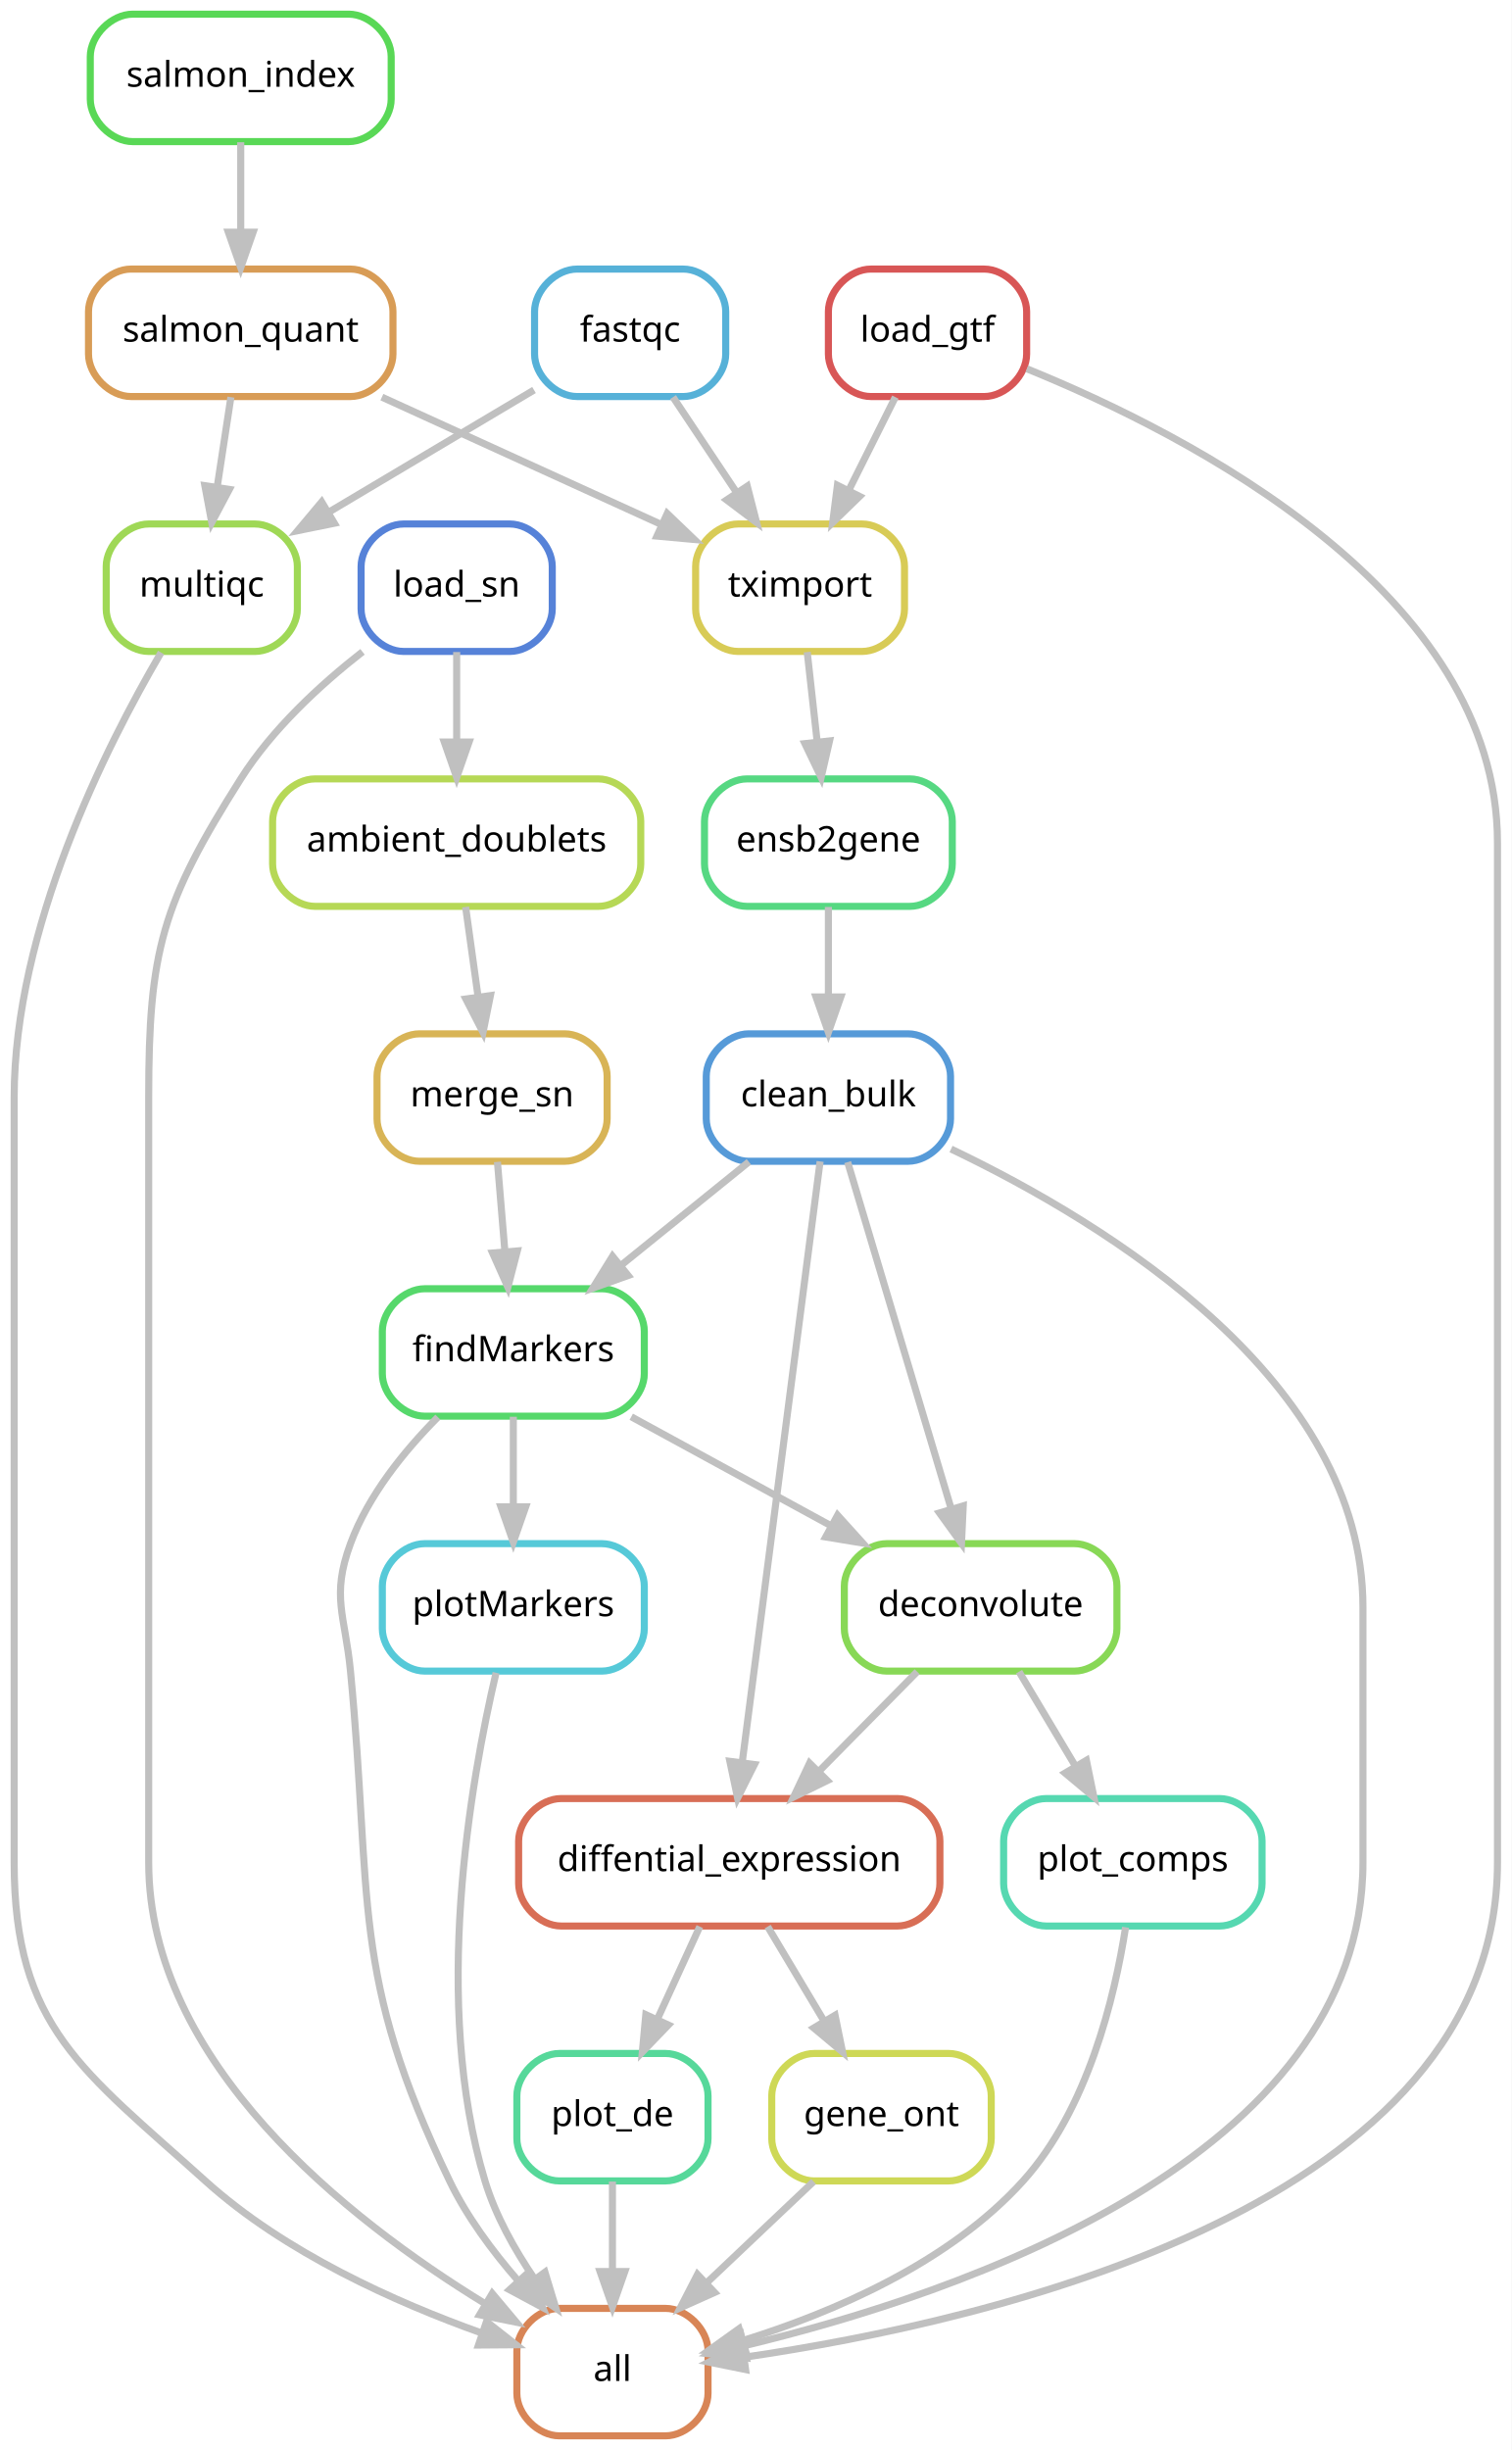
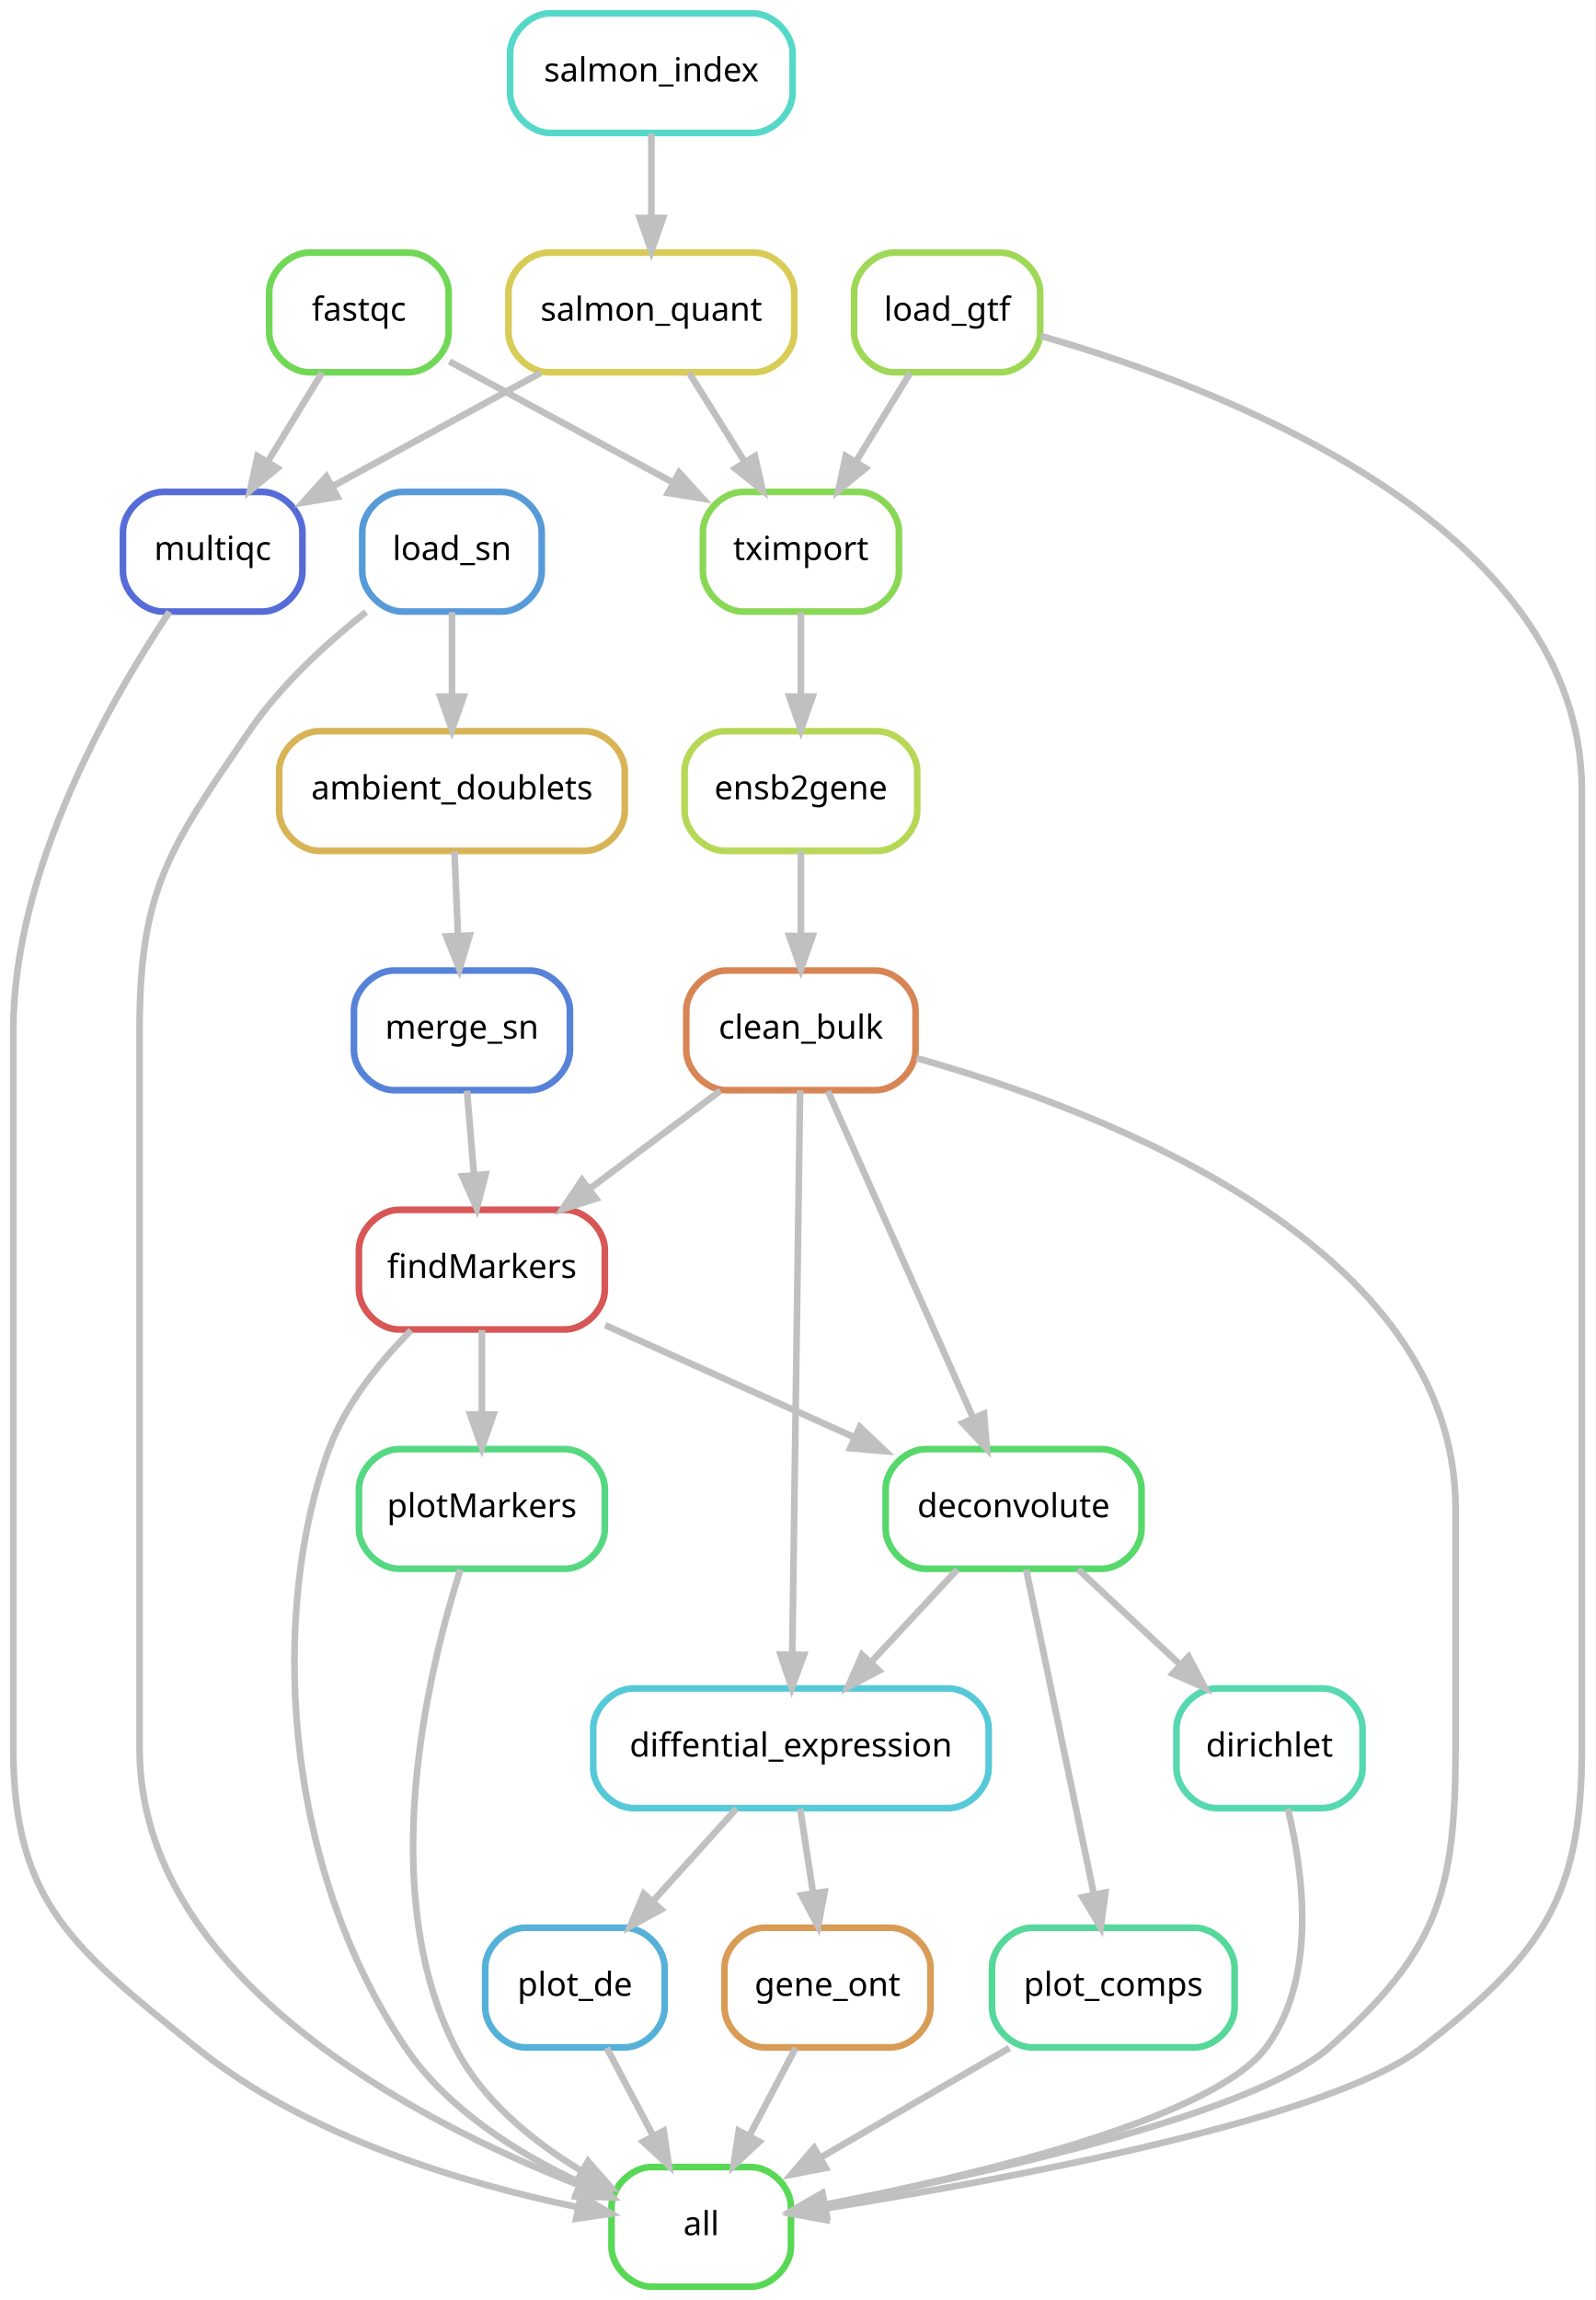
- <svg xmlns="http://www.w3.org/2000/svg" width="427pt" height="692pt" viewBox="0.00 0.00 427.00 692.00">
+ <svg xmlns="http://www.w3.org/2000/svg" width="480pt" height="692pt" viewBox="0.00 0.00 480.00 692.00">
  <g id="graph0" class="graph" transform="scale(1 1) rotate(0) translate(4 688)">
-     <polygon fill="#ffffff" stroke="transparent" points="-4,4 -4,-688 423,-688 423,4 -4,4" />
+     <polygon fill="#ffffff" stroke="transparent" points="-4,4 -4,-688 476,-688 476,4 -4,4" />
    <g id="node1" class="node">
-       <path fill="none" stroke="#d88556" stroke-width="2" d="M184,-36C184,-36 154,-36 154,-36 148,-36 142,-30 142,-24 142,-24 142,-12 142,-12 142,-6 148,0 154,0 154,0 184,0 184,0 190,0 196,-6 196,-12 196,-12 196,-24 196,-24 196,-30 190,-36 184,-36" />
-       <text text-anchor="middle" x="169" y="-15.5" font-family="sans" font-size="10.00" fill="#000000">all</text>
+       <path fill="none" stroke="#59d856" stroke-width="2" d="M222,-36C222,-36 192,-36 192,-36 186,-36 180,-30 180,-24 180,-24 180,-12 180,-12 180,-6 186,0 192,0 192,0 222,0 222,0 228,0 234,-6 234,-12 234,-12 234,-24 234,-24 234,-30 228,-36 222,-36" />
+       <text text-anchor="middle" x="207" y="-15.5" font-family="sans" font-size="10.00" fill="#000000">all</text>
    </g>
    <g id="node2" class="node">
-       <path fill="none" stroke="#9fd856" stroke-width="2" d="M68,-540C68,-540 38,-540 38,-540 32,-540 26,-534 26,-528 26,-528 26,-516 26,-516 26,-510 32,-504 38,-504 38,-504 68,-504 68,-504 74,-504 80,-510 80,-516 80,-516 80,-528 80,-528 80,-534 74,-540 68,-540" />
-       <text text-anchor="middle" x="53" y="-519.5" font-family="sans" font-size="10.00" fill="#000000">multiqc</text>
-     </g>
-     <g id="edge5" class="edge">
-       <path fill="none" stroke="#c0c0c0" stroke-width="2" d="M41.5,-503.696C25.912,-477.088 0,-425.685 0,-378 0,-378 0,-378 0,-162 0,-115.352 19.386,-103.271 54,-72 76.441,-51.727 107.831,-37.68 132.148,-29.005" />
-       <polygon fill="#c0c0c0" stroke="#c0c0c0" stroke-width="2" points="133.423,-32.268 141.754,-25.723 131.16,-25.644 133.423,-32.268" />
+       <path fill="none" stroke="#566bd8" stroke-width="2" d="M75,-540C75,-540 45,-540 45,-540 39,-540 33,-534 33,-528 33,-528 33,-516 33,-516 33,-510 39,-504 45,-504 45,-504 75,-504 75,-504 81,-504 87,-510 87,-516 87,-516 87,-528 87,-528 87,-534 81,-540 75,-540" />
+       <text text-anchor="middle" x="60" y="-519.5" font-family="sans" font-size="10.00" fill="#000000">multiqc</text>
+     </g>
+     <g id="edge10" class="edge">
+       <path fill="none" stroke="#c0c0c0" stroke-width="2" d="M46.981,-503.912C29.334,-477.566 0,-426.479 0,-378 0,-378 0,-378 0,-162 0,-115.122 18.602,-101.542 55,-72 88.453,-44.848 136.595,-30.828 169.689,-23.963" />
+       <polygon fill="#c0c0c0" stroke="#c0c0c0" stroke-width="2" points="170.722,-27.327 179.867,-21.977 169.382,-20.457 170.722,-27.327" />
    </g>
    <g id="node3" class="node">
-       <path fill="none" stroke="#d89c56" stroke-width="2" d="M95,-612C95,-612 33,-612 33,-612 27,-612 21,-606 21,-600 21,-600 21,-588 21,-588 21,-582 27,-576 33,-576 33,-576 95,-576 95,-576 101,-576 107,-582 107,-588 107,-588 107,-600 107,-600 107,-606 101,-612 95,-612" />
-       <text text-anchor="middle" x="64" y="-591.5" font-family="sans" font-size="10.00" fill="#000000">salmon_quant</text>
-     </g>
-     <g id="edge10" class="edge">
-       <path fill="none" stroke="#c0c0c0" stroke-width="2" d="M61.224,-575.831C60.048,-568.131 58.649,-558.974 57.341,-550.417" />
-       <polygon fill="#c0c0c0" stroke="#c0c0c0" stroke-width="2" points="60.783,-549.77 55.813,-540.413 53.864,-550.827 60.783,-549.77" />
+       <path fill="none" stroke="#d8cb56" stroke-width="2" d="M223,-612C223,-612 161,-612 161,-612 155,-612 149,-606 149,-600 149,-600 149,-588 149,-588 149,-582 155,-576 161,-576 161,-576 223,-576 223,-576 229,-576 235,-582 235,-588 235,-588 235,-600 235,-600 235,-606 229,-612 223,-612" />
+       <text text-anchor="middle" x="192" y="-591.5" font-family="sans" font-size="10.00" fill="#000000">salmon_quant</text>
+     </g>
+     <g id="edge12" class="edge">
+       <path fill="none" stroke="#c0c0c0" stroke-width="2" d="M158.691,-575.831C139.57,-565.402 115.552,-552.301 95.998,-541.635" />
+       <polygon fill="#c0c0c0" stroke="#c0c0c0" stroke-width="2" points="97.535,-538.487 87.081,-536.771 94.183,-544.632 97.535,-538.487" />
    </g>
    <g id="node14" class="node">
-       <path fill="none" stroke="#d8cb56" stroke-width="2" d="M239.5,-540C239.5,-540 204.5,-540 204.5,-540 198.5,-540 192.5,-534 192.5,-528 192.5,-528 192.5,-516 192.5,-516 192.5,-510 198.5,-504 204.5,-504 204.5,-504 239.5,-504 239.5,-504 245.5,-504 251.5,-510 251.5,-516 251.5,-516 251.5,-528 251.5,-528 251.5,-534 245.5,-540 239.5,-540" />
-       <text text-anchor="middle" x="222" y="-519.5" font-family="sans" font-size="10.00" fill="#000000">tximport</text>
-     </g>
-     <g id="edge22" class="edge">
-       <path fill="none" stroke="#c0c0c0" stroke-width="2" d="M103.87,-575.831C128.082,-564.798 158.853,-550.776 182.92,-539.808" />
-       <polygon fill="#c0c0c0" stroke="#c0c0c0" stroke-width="2" points="184.47,-542.948 192.119,-535.617 181.568,-536.579 184.47,-542.948" />
+       <path fill="none" stroke="#88d856" stroke-width="2" d="M254.5,-540C254.5,-540 219.5,-540 219.5,-540 213.5,-540 207.5,-534 207.5,-528 207.5,-528 207.5,-516 207.5,-516 207.5,-510 213.5,-504 219.5,-504 219.5,-504 254.5,-504 254.5,-504 260.5,-504 266.5,-510 266.5,-516 266.5,-516 266.5,-528 266.5,-528 266.5,-534 260.5,-540 254.5,-540" />
+       <text text-anchor="middle" x="237" y="-519.5" font-family="sans" font-size="10.00" fill="#000000">tximport</text>
+     </g>
+     <g id="edge24" class="edge">
+       <path fill="none" stroke="#c0c0c0" stroke-width="2" d="M203.355,-575.831C208.433,-567.708 214.523,-557.964 220.118,-549.012" />
+       <polygon fill="#c0c0c0" stroke="#c0c0c0" stroke-width="2" points="223.16,-550.748 225.492,-540.413 217.224,-547.038 223.16,-550.748" />
    </g>
    <g id="node4" class="node">
-       <path fill="none" stroke="#59d856" stroke-width="2" d="M94.5,-684C94.5,-684 33.5,-684 33.5,-684 27.5,-684 21.5,-678 21.5,-672 21.5,-672 21.5,-660 21.5,-660 21.5,-654 27.5,-648 33.5,-648 33.5,-648 94.5,-648 94.5,-648 100.5,-648 106.5,-654 106.5,-660 106.5,-660 106.5,-672 106.5,-672 106.5,-678 100.5,-684 94.5,-684" />
-       <text text-anchor="middle" x="64" y="-663.5" font-family="sans" font-size="10.00" fill="#000000">salmon_index</text>
-     </g>
-     <g id="edge12" class="edge">
-       <path fill="none" stroke="#c0c0c0" stroke-width="2" d="M64,-647.831C64,-640.131 64,-630.974 64,-622.417" />
-       <polygon fill="#c0c0c0" stroke="#c0c0c0" stroke-width="2" points="67.5,-622.413 64,-612.413 60.5,-622.413 67.5,-622.413" />
+       <path fill="none" stroke="#56d8c9" stroke-width="2" d="M222.5,-684C222.5,-684 161.5,-684 161.5,-684 155.5,-684 149.5,-678 149.5,-672 149.5,-672 149.5,-660 149.5,-660 149.5,-654 155.5,-648 161.5,-648 161.5,-648 222.5,-648 222.5,-648 228.5,-648 234.5,-654 234.5,-660 234.5,-660 234.5,-672 234.5,-672 234.5,-678 228.5,-684 222.5,-684" />
+       <text text-anchor="middle" x="192" y="-663.5" font-family="sans" font-size="10.00" fill="#000000">salmon_index</text>
+     </g>
+     <g id="edge13" class="edge">
+       <path fill="none" stroke="#c0c0c0" stroke-width="2" d="M192,-647.831C192,-640.131 192,-630.974 192,-622.417" />
+       <polygon fill="#c0c0c0" stroke="#c0c0c0" stroke-width="2" points="195.5,-622.413 192,-612.413 188.5,-622.413 195.5,-622.413" />
    </g>
    <g id="node5" class="node">
-       <path fill="none" stroke="#56b1d8" stroke-width="2" d="M189,-612C189,-612 159,-612 159,-612 153,-612 147,-606 147,-600 147,-600 147,-588 147,-588 147,-582 153,-576 159,-576 159,-576 189,-576 189,-576 195,-576 201,-582 201,-588 201,-588 201,-600 201,-600 201,-606 195,-612 189,-612" />
-       <text text-anchor="middle" x="174" y="-591.5" font-family="sans" font-size="10.00" fill="#000000">fastqc</text>
+       <path fill="none" stroke="#70d856" stroke-width="2" d="M119,-612C119,-612 89,-612 89,-612 83,-612 77,-606 77,-600 77,-600 77,-588 77,-588 77,-582 83,-576 89,-576 89,-576 119,-576 119,-576 125,-576 131,-582 131,-588 131,-588 131,-600 131,-600 131,-606 125,-612 119,-612" />
+       <text text-anchor="middle" x="104" y="-591.5" font-family="sans" font-size="10.00" fill="#000000">fastqc</text>
    </g>
    <g id="edge11" class="edge">
-       <path fill="none" stroke="#c0c0c0" stroke-width="2" d="M146.845,-577.842C129.72,-567.652 107.411,-554.376 88.841,-543.327" />
-       <polygon fill="#c0c0c0" stroke="#c0c0c0" stroke-width="2" points="90.448,-540.21 80.064,-538.104 86.868,-546.226 90.448,-540.21" />
+       <path fill="none" stroke="#c0c0c0" stroke-width="2" d="M92.897,-575.831C87.933,-567.708 81.978,-557.964 76.507,-549.012" />
+       <polygon fill="#c0c0c0" stroke="#c0c0c0" stroke-width="2" points="79.454,-547.121 71.253,-540.413 73.481,-550.771 79.454,-547.121" />
    </g>
    <g id="edge23" class="edge">
-       <path fill="none" stroke="#c0c0c0" stroke-width="2" d="M186.112,-575.831C191.528,-567.708 198.024,-557.964 203.992,-549.012" />
-       <polygon fill="#c0c0c0" stroke="#c0c0c0" stroke-width="2" points="207.09,-550.675 209.725,-540.413 201.265,-546.792 207.09,-550.675" />
+       <path fill="none" stroke="#c0c0c0" stroke-width="2" d="M131.236,-579.256C150.653,-568.744 177.029,-554.466 198.583,-542.797" />
+       <polygon fill="#c0c0c0" stroke="#c0c0c0" stroke-width="2" points="200.363,-545.814 207.491,-537.975 197.03,-539.658 200.363,-545.814" />
    </g>
    <g id="node6" class="node">
-       <path fill="none" stroke="#56d8b1" stroke-width="2" d="M340.5,-180C340.5,-180 291.5,-180 291.5,-180 285.5,-180 279.5,-174 279.5,-168 279.5,-168 279.5,-156 279.5,-156 279.5,-150 285.5,-144 291.5,-144 291.5,-144 340.5,-144 340.5,-144 346.5,-144 352.5,-150 352.5,-156 352.5,-156 352.5,-168 352.5,-168 352.5,-174 346.5,-180 340.5,-180" />
-       <text text-anchor="middle" x="316" y="-159.5" font-family="sans" font-size="10.00" fill="#000000">plot_comps</text>
-     </g>
-     <g id="edge8" class="edge">
-       <path fill="none" stroke="#c0c0c0" stroke-width="2" d="M313.953,-143.647C310.855,-123.789 303.253,-92.257 285,-72 264.127,-48.836 231.269,-34.839 205.845,-26.921" />
-       <polygon fill="#c0c0c0" stroke="#c0c0c0" stroke-width="2" points="206.739,-23.536 196.158,-24.082 204.77,-30.253 206.739,-23.536" />
+       <path fill="none" stroke="#56d89a" stroke-width="2" d="M355.5,-108C355.5,-108 306.5,-108 306.5,-108 300.5,-108 294.5,-102 294.5,-96 294.5,-96 294.5,-84 294.5,-84 294.5,-78 300.5,-72 306.5,-72 306.5,-72 355.5,-72 355.5,-72 361.5,-72 367.5,-78 367.5,-84 367.5,-84 367.5,-96 367.5,-96 367.5,-102 361.5,-108 355.5,-108" />
+       <text text-anchor="middle" x="331" y="-87.5" font-family="sans" font-size="10.00" fill="#000000">plot_comps</text>
+     </g>
+     <g id="edge1" class="edge">
+       <path fill="none" stroke="#c0c0c0" stroke-width="2" d="M299.71,-71.831C282.48,-61.827 261.018,-49.365 243.084,-38.952" />
+       <polygon fill="#c0c0c0" stroke="#c0c0c0" stroke-width="2" points="244.474,-35.712 234.069,-33.717 240.959,-41.766 244.474,-35.712" />
    </g>
    <g id="node7" class="node">
-       <path fill="none" stroke="#88d856" stroke-width="2" d="M299.5,-252C299.5,-252 246.5,-252 246.5,-252 240.5,-252 234.5,-246 234.5,-240 234.5,-240 234.5,-228 234.5,-228 234.5,-222 240.5,-216 246.5,-216 246.5,-216 299.5,-216 299.5,-216 305.5,-216 311.5,-222 311.5,-228 311.5,-228 311.5,-240 311.5,-240 311.5,-246 305.5,-252 299.5,-252" />
-       <text text-anchor="middle" x="273" y="-231.5" font-family="sans" font-size="10.00" fill="#000000">deconvolute</text>
-     </g>
-     <g id="edge13" class="edge">
-       <path fill="none" stroke="#c0c0c0" stroke-width="2" d="M283.851,-215.831C288.702,-207.708 294.522,-197.964 299.868,-189.012" />
-       <polygon fill="#c0c0c0" stroke="#c0c0c0" stroke-width="2" points="302.881,-190.793 305.003,-180.413 296.871,-187.204 302.881,-190.793" />
-     </g>
-     <g id="node17" class="node">
-       <path fill="none" stroke="#d86e56" stroke-width="2" d="M249.5,-180C249.5,-180 154.5,-180 154.5,-180 148.5,-180 142.5,-174 142.5,-168 142.5,-168 142.5,-156 142.5,-156 142.5,-150 148.5,-144 154.5,-144 154.5,-144 249.5,-144 249.5,-144 255.5,-144 261.5,-150 261.5,-156 261.5,-156 261.5,-168 261.5,-168 261.5,-174 255.5,-180 249.5,-180" />
-       <text text-anchor="middle" x="202" y="-159.5" font-family="sans" font-size="10.00" fill="#000000">diffential_expression</text>
-     </g>
-     <g id="edge27" class="edge">
-       <path fill="none" stroke="#c0c0c0" stroke-width="2" d="M255.084,-215.831C246.656,-207.285 236.459,-196.944 227.264,-187.62" />
-       <polygon fill="#c0c0c0" stroke="#c0c0c0" stroke-width="2" points="229.671,-185.076 220.157,-180.413 224.687,-189.991 229.671,-185.076" />
+       <path fill="none" stroke="#56d86b" stroke-width="2" d="M327.5,-252C327.5,-252 274.5,-252 274.5,-252 268.5,-252 262.5,-246 262.5,-240 262.5,-240 262.5,-228 262.5,-228 262.5,-222 268.5,-216 274.5,-216 274.5,-216 327.5,-216 327.5,-216 333.5,-216 339.5,-222 339.5,-228 339.5,-228 339.5,-240 339.5,-240 339.5,-246 333.5,-252 327.5,-252" />
+       <text text-anchor="middle" x="301" y="-231.5" font-family="sans" font-size="10.00" fill="#000000">deconvolute</text>
+     </g>
+     <g id="edge14" class="edge">
+       <path fill="none" stroke="#c0c0c0" stroke-width="2" d="M304.8,-215.762C309.939,-191.093 319.154,-146.86 325.172,-117.973" />
+       <polygon fill="#c0c0c0" stroke="#c0c0c0" stroke-width="2" points="328.618,-118.593 327.231,-108.09 321.765,-117.166 328.618,-118.593" />
+     </g>
+     <g id="node16" class="node">
+       <path fill="none" stroke="#56d8b1" stroke-width="2" d="M394,-180C394,-180 362,-180 362,-180 356,-180 350,-174 350,-168 350,-168 350,-156 350,-156 350,-150 356,-144 362,-144 362,-144 394,-144 394,-144 400,-144 406,-150 406,-156 406,-156 406,-168 406,-168 406,-174 400,-180 394,-180" />
+       <text text-anchor="middle" x="378" y="-159.5" font-family="sans" font-size="10.00" fill="#000000">dirichlet</text>
+     </g>
+     <g id="edge26" class="edge">
+       <path fill="none" stroke="#c0c0c0" stroke-width="2" d="M320.43,-215.831C329.732,-207.134 341.02,-196.578 351.129,-187.126" />
+       <polygon fill="#c0c0c0" stroke="#c0c0c0" stroke-width="2" points="353.662,-189.549 358.576,-180.163 348.881,-184.436 353.662,-189.549" />
+     </g>
+     <g id="node18" class="node">
+       <path fill="none" stroke="#56c9d8" stroke-width="2" d="M281.5,-180C281.5,-180 186.5,-180 186.5,-180 180.5,-180 174.5,-174 174.5,-168 174.5,-168 174.5,-156 174.5,-156 174.5,-150 180.5,-144 186.5,-144 186.5,-144 281.5,-144 281.5,-144 287.5,-144 293.5,-150 293.5,-156 293.5,-156 293.5,-168 293.5,-168 293.5,-174 287.5,-180 281.5,-180" />
+       <text text-anchor="middle" x="234" y="-159.5" font-family="sans" font-size="10.00" fill="#000000">diffential_expression</text>
+     </g>
+     <g id="edge28" class="edge">
+       <path fill="none" stroke="#c0c0c0" stroke-width="2" d="M284.093,-215.831C276.219,-207.369 266.708,-197.149 258.099,-187.897" />
+       <polygon fill="#c0c0c0" stroke="#c0c0c0" stroke-width="2" points="260.509,-185.35 251.135,-180.413 255.385,-190.118 260.509,-185.35" />
    </g>
    <g id="node8" class="node">
-       <path fill="none" stroke="#56d86b" stroke-width="2" d="M166,-324C166,-324 116,-324 116,-324 110,-324 104,-318 104,-312 104,-312 104,-300 104,-300 104,-294 110,-288 116,-288 116,-288 166,-288 166,-288 172,-288 178,-294 178,-300 178,-300 178,-312 178,-312 178,-318 172,-324 166,-324" />
+       <path fill="none" stroke="#d85656" stroke-width="2" d="M166,-324C166,-324 116,-324 116,-324 110,-324 104,-318 104,-312 104,-312 104,-300 104,-300 104,-294 110,-288 116,-288 116,-288 166,-288 166,-288 172,-288 178,-294 178,-300 178,-300 178,-312 178,-312 178,-318 172,-324 166,-324" />
      <text text-anchor="middle" x="141" y="-303.5" font-family="sans" font-size="10.00" fill="#000000">findMarkers</text>
    </g>
-     <g id="edge2" class="edge">
-       <path fill="none" stroke="#c0c0c0" stroke-width="2" d="M119.687,-287.731C110.187,-278.176 100.021,-265.637 95,-252 89.472,-236.985 93.466,-231.926 95,-216 101.251,-151.102 94.711,-130.742 123,-72 127.859,-61.91 135.071,-52.174 142.35,-43.815" />
-       <polygon fill="#c0c0c0" stroke="#c0c0c0" stroke-width="2" points="145.102,-45.992 149.276,-36.255 139.94,-41.264 145.102,-45.992" />
+     <g id="edge4" class="edge">
+       <path fill="none" stroke="#c0c0c0" stroke-width="2" d="M119.687,-287.731C110.187,-278.176 100.021,-265.637 95,-252 77.467,-204.38 80.169,-128.269 118,-72 130.595,-53.267 152.084,-39.96 170.792,-31.242" />
+       <polygon fill="#c0c0c0" stroke="#c0c0c0" stroke-width="2" points="172.227,-34.435 179.98,-27.213 169.416,-28.024 172.227,-34.435" />
    </g>
    <g id="edge15" class="edge">
-       <path fill="none" stroke="#c0c0c0" stroke-width="2" d="M174.309,-287.831C191.427,-278.494 212.471,-267.016 230.722,-257.061" />
-       <polygon fill="#c0c0c0" stroke="#c0c0c0" stroke-width="2" points="232.599,-260.024 239.702,-252.163 229.246,-253.879 232.599,-260.024" />
-     </g>
-     <g id="node18" class="node">
-       <path fill="none" stroke="#56c9d8" stroke-width="2" d="M166,-252C166,-252 116,-252 116,-252 110,-252 104,-246 104,-240 104,-240 104,-228 104,-228 104,-222 110,-216 116,-216 116,-216 166,-216 166,-216 172,-216 178,-222 178,-228 178,-228 178,-240 178,-240 178,-246 172,-252 166,-252" />
+       <path fill="none" stroke="#c0c0c0" stroke-width="2" d="M178.109,-289.301C200.44,-279.252 229.1,-266.355 253.125,-255.544" />
+       <polygon fill="#c0c0c0" stroke="#c0c0c0" stroke-width="2" points="254.738,-258.656 262.421,-251.36 251.866,-252.272 254.738,-258.656" />
+     </g>
+     <g id="node19" class="node">
+       <path fill="none" stroke="#56d882" stroke-width="2" d="M166,-252C166,-252 116,-252 116,-252 110,-252 104,-246 104,-240 104,-240 104,-228 104,-228 104,-222 110,-216 116,-216 116,-216 166,-216 166,-216 172,-216 178,-222 178,-228 178,-228 178,-240 178,-240 178,-246 172,-252 166,-252" />
      <text text-anchor="middle" x="141" y="-231.5" font-family="sans" font-size="10.00" fill="#000000">plotMarkers</text>
    </g>
-     <g id="edge28" class="edge">
+     <g id="edge30" class="edge">
      <path fill="none" stroke="#c0c0c0" stroke-width="2" d="M141,-287.831C141,-280.131 141,-270.974 141,-262.417" />
      <polygon fill="#c0c0c0" stroke="#c0c0c0" stroke-width="2" points="144.5,-262.413 141,-252.413 137.5,-262.413 144.5,-262.413" />
    </g>
    <g id="node9" class="node">
-       <path fill="none" stroke="#d8b456" stroke-width="2" d="M155.5,-396C155.5,-396 114.5,-396 114.5,-396 108.5,-396 102.5,-390 102.5,-384 102.5,-384 102.5,-372 102.5,-372 102.5,-366 108.5,-360 114.5,-360 114.5,-360 155.5,-360 155.5,-360 161.5,-360 167.5,-366 167.5,-372 167.5,-372 167.5,-384 167.5,-384 167.5,-390 161.5,-396 155.5,-396" />
+       <path fill="none" stroke="#5682d8" stroke-width="2" d="M155.5,-396C155.5,-396 114.5,-396 114.5,-396 108.5,-396 102.5,-390 102.5,-384 102.5,-384 102.5,-372 102.5,-372 102.5,-366 108.5,-360 114.5,-360 114.5,-360 155.5,-360 155.5,-360 161.5,-360 167.5,-366 167.5,-372 167.5,-372 167.5,-384 167.5,-384 167.5,-390 161.5,-396 155.5,-396" />
      <text text-anchor="middle" x="135" y="-375.5" font-family="sans" font-size="10.00" fill="#000000">merge_sn</text>
    </g>
-     <g id="edge16" class="edge">
+     <g id="edge17" class="edge">
      <path fill="none" stroke="#c0c0c0" stroke-width="2" d="M136.514,-359.831C137.156,-352.131 137.919,-342.974 138.632,-334.417" />
      <polygon fill="#c0c0c0" stroke="#c0c0c0" stroke-width="2" points="142.123,-334.669 139.466,-324.413 135.147,-334.088 142.123,-334.669" />
    </g>
    <g id="node10" class="node">
-       <path fill="none" stroke="#b6d856" stroke-width="2" d="M165,-468C165,-468 85,-468 85,-468 79,-468 73,-462 73,-456 73,-456 73,-444 73,-444 73,-438 79,-432 85,-432 85,-432 165,-432 165,-432 171,-432 177,-438 177,-444 177,-444 177,-456 177,-456 177,-462 171,-468 165,-468" />
-       <text text-anchor="middle" x="125" y="-447.5" font-family="sans" font-size="10.00" fill="#000000">ambient_doublets</text>
+       <path fill="none" stroke="#d8b456" stroke-width="2" d="M172,-468C172,-468 92,-468 92,-468 86,-468 80,-462 80,-456 80,-456 80,-444 80,-444 80,-438 86,-432 92,-432 92,-432 172,-432 172,-432 178,-432 184,-438 184,-444 184,-444 184,-456 184,-456 184,-462 178,-468 172,-468" />
+       <text text-anchor="middle" x="132" y="-447.5" font-family="sans" font-size="10.00" fill="#000000">ambient_doublets</text>
+     </g>
+     <g id="edge19" class="edge">
+       <path fill="none" stroke="#c0c0c0" stroke-width="2" d="M132.757,-431.831C133.078,-424.131 133.459,-414.974 133.816,-406.417" />
+       <polygon fill="#c0c0c0" stroke="#c0c0c0" stroke-width="2" points="137.313,-406.55 134.233,-396.413 130.319,-406.259 137.313,-406.55" />
+     </g>
+     <g id="node11" class="node">
+       <path fill="none" stroke="#569ad8" stroke-width="2" d="M147,-540C147,-540 117,-540 117,-540 111,-540 105,-534 105,-528 105,-528 105,-516 105,-516 105,-510 111,-504 117,-504 117,-504 147,-504 147,-504 153,-504 159,-510 159,-516 159,-516 159,-528 159,-528 159,-534 153,-540 147,-540" />
+       <text text-anchor="middle" x="132" y="-519.5" font-family="sans" font-size="10.00" fill="#000000">load_sn</text>
+     </g>
+     <g id="edge8" class="edge">
+       <path fill="none" stroke="#c0c0c0" stroke-width="2" d="M106.134,-503.86C94.103,-494.336 80.407,-481.786 71,-468 46.986,-432.809 38,-420.604 38,-378 38,-378 38,-378 38,-162 38,-92.977 120.683,-50.06 170.382,-30.499" />
+       <polygon fill="#c0c0c0" stroke="#c0c0c0" stroke-width="2" points="171.746,-33.724 179.847,-26.897 169.256,-27.182 171.746,-33.724" />
+     </g>
+     <g id="edge20" class="edge">
+       <path fill="none" stroke="#c0c0c0" stroke-width="2" d="M132,-503.831C132,-496.131 132,-486.974 132,-478.417" />
+       <polygon fill="#c0c0c0" stroke="#c0c0c0" stroke-width="2" points="135.5,-478.413 132,-468.413 128.5,-478.413 135.5,-478.413" />
+     </g>
+     <g id="node12" class="node">
+       <path fill="none" stroke="#d88556" stroke-width="2" d="M259.5,-396C259.5,-396 214.5,-396 214.5,-396 208.5,-396 202.5,-390 202.5,-384 202.5,-384 202.5,-372 202.5,-372 202.5,-366 208.5,-360 214.5,-360 214.5,-360 259.5,-360 259.5,-360 265.5,-360 271.5,-366 271.5,-372 271.5,-372 271.5,-384 271.5,-384 271.5,-390 265.5,-396 259.5,-396" />
+       <text text-anchor="middle" x="237" y="-375.5" font-family="sans" font-size="10.00" fill="#000000">clean_bulk</text>
+     </g>
+     <g id="edge5" class="edge">
+       <path fill="none" stroke="#c0c0c0" stroke-width="2" d="M271.766,-369.649C328.321,-353.757 434,-313.433 434,-234 434,-234 434,-234 434,-162 434,-118.581 428.505,-100.786 396,-72 373.508,-52.081 292.543,-34.017 244.183,-24.679" />
+       <polygon fill="#c0c0c0" stroke="#c0c0c0" stroke-width="2" points="244.577,-21.191 234.1,-22.767 243.273,-28.069 244.577,-21.191" />
+     </g>
+     <g id="edge16" class="edge">
+       <path fill="none" stroke="#c0c0c0" stroke-width="2" d="M245.106,-359.762C256.118,-334.985 275.902,-290.471 288.736,-261.594" />
+       <polygon fill="#c0c0c0" stroke="#c0c0c0" stroke-width="2" points="292.097,-262.649 292.96,-252.09 285.7,-259.806 292.097,-262.649" />
    </g>
    <g id="edge18" class="edge">
-       <path fill="none" stroke="#c0c0c0" stroke-width="2" d="M127.523,-431.831C128.593,-424.131 129.865,-414.974 131.053,-406.417" />
-       <polygon fill="#c0c0c0" stroke="#c0c0c0" stroke-width="2" points="134.534,-406.8 132.443,-396.413 127.6,-405.837 134.534,-406.8" />
-     </g>
-     <g id="node11" class="node">
-       <path fill="none" stroke="#5682d8" stroke-width="2" d="M140,-540C140,-540 110,-540 110,-540 104,-540 98,-534 98,-528 98,-528 98,-516 98,-516 98,-510 104,-504 110,-504 110,-504 140,-504 140,-504 146,-504 152,-510 152,-516 152,-516 152,-528 152,-528 152,-534 146,-540 140,-540" />
-       <text text-anchor="middle" x="125" y="-519.5" font-family="sans" font-size="10.00" fill="#000000">load_sn</text>
+       <path fill="none" stroke="#c0c0c0" stroke-width="2" d="M212.775,-359.831C200.837,-350.878 186.274,-339.956 173.394,-330.296" />
+       <polygon fill="#c0c0c0" stroke="#c0c0c0" stroke-width="2" points="175.317,-327.363 165.217,-324.163 171.117,-332.963 175.317,-327.363" />
+     </g>
+     <g id="edge29" class="edge">
+       <path fill="none" stroke="#c0c0c0" stroke-width="2" d="M236.749,-359.955C236.228,-322.394 235.022,-235.554 234.395,-190.41" />
+       <polygon fill="#c0c0c0" stroke="#c0c0c0" stroke-width="2" points="237.891,-190.095 234.252,-180.145 230.891,-190.193 237.891,-190.095" />
+     </g>
+     <g id="node13" class="node">
+       <path fill="none" stroke="#b6d856" stroke-width="2" d="M260,-468C260,-468 214,-468 214,-468 208,-468 202,-462 202,-456 202,-456 202,-444 202,-444 202,-438 208,-432 214,-432 214,-432 260,-432 260,-432 266,-432 272,-438 272,-444 272,-444 272,-456 272,-456 272,-462 266,-468 260,-468" />
+       <text text-anchor="middle" x="237" y="-447.5" font-family="sans" font-size="10.00" fill="#000000">ensb2gene</text>
+     </g>
+     <g id="edge21" class="edge">
+       <path fill="none" stroke="#c0c0c0" stroke-width="2" d="M237,-431.831C237,-424.131 237,-414.974 237,-406.417" />
+       <polygon fill="#c0c0c0" stroke="#c0c0c0" stroke-width="2" points="240.5,-406.413 237,-396.413 233.5,-406.413 240.5,-406.413" />
+     </g>
+     <g id="edge22" class="edge">
+       <path fill="none" stroke="#c0c0c0" stroke-width="2" d="M237,-503.831C237,-496.131 237,-486.974 237,-478.417" />
+       <polygon fill="#c0c0c0" stroke="#c0c0c0" stroke-width="2" points="240.5,-478.413 237,-468.413 233.5,-478.413 240.5,-478.413" />
+     </g>
+     <g id="node15" class="node">
+       <path fill="none" stroke="#9fd856" stroke-width="2" d="M297,-612C297,-612 265,-612 265,-612 259,-612 253,-606 253,-600 253,-600 253,-588 253,-588 253,-582 259,-576 265,-576 265,-576 297,-576 297,-576 303,-576 309,-582 309,-588 309,-588 309,-600 309,-600 309,-606 303,-612 297,-612" />
+       <text text-anchor="middle" x="281" y="-591.5" font-family="sans" font-size="10.00" fill="#000000">load_gtf</text>
+     </g>
+     <g id="edge2" class="edge">
+       <path fill="none" stroke="#c0c0c0" stroke-width="2" d="M309.183,-586.929C362.313,-571.72 472,-530.564 472,-450 472,-450 472,-450 472,-162 472,-116.667 459.747,-99.879 424,-72 396.175,-50.299 298.448,-32.189 244.123,-23.512" />
+       <polygon fill="#c0c0c0" stroke="#c0c0c0" stroke-width="2" points="244.613,-20.046 234.191,-21.954 243.528,-26.962 244.613,-20.046" />
+     </g>
+     <g id="edge25" class="edge">
+       <path fill="none" stroke="#c0c0c0" stroke-width="2" d="M269.897,-575.831C264.933,-567.708 258.978,-557.964 253.507,-549.012" />
+       <polygon fill="#c0c0c0" stroke="#c0c0c0" stroke-width="2" points="256.454,-547.121 248.253,-540.413 250.481,-550.771 256.454,-547.121" />
+     </g>
+     <g id="edge3" class="edge">
+       <path fill="none" stroke="#c0c0c0" stroke-width="2" d="M383.525,-143.824C388.32,-124.121 392.339,-92.724 377,-72 361.105,-50.524 289.398,-33.465 244.342,-24.626" />
+       <polygon fill="#c0c0c0" stroke="#c0c0c0" stroke-width="2" points="244.817,-21.154 234.338,-22.712 243.502,-28.029 244.817,-21.154" />
+     </g>
+     <g id="node17" class="node">
+       <path fill="none" stroke="#56b1d8" stroke-width="2" d="M184,-108C184,-108 154,-108 154,-108 148,-108 142,-102 142,-96 142,-96 142,-84 142,-84 142,-78 148,-72 154,-72 154,-72 184,-72 184,-72 190,-72 196,-78 196,-84 196,-84 196,-96 196,-96 196,-102 190,-108 184,-108" />
+       <text text-anchor="middle" x="169" y="-87.5" font-family="sans" font-size="10.00" fill="#000000">plot_de</text>
+     </g>
+     <g id="edge7" class="edge">
+       <path fill="none" stroke="#c0c0c0" stroke-width="2" d="M178.589,-71.831C182.832,-63.792 187.912,-54.167 192.596,-45.292" />
+       <polygon fill="#c0c0c0" stroke="#c0c0c0" stroke-width="2" points="195.71,-46.891 197.282,-36.413 189.519,-43.623 195.71,-46.891" />
+     </g>
+     <g id="edge27" class="edge">
+       <path fill="none" stroke="#c0c0c0" stroke-width="2" d="M217.598,-143.831C209.958,-135.369 200.732,-125.149 192.379,-115.897" />
+       <polygon fill="#c0c0c0" stroke="#c0c0c0" stroke-width="2" points="194.922,-113.491 185.623,-108.413 189.726,-118.181 194.922,-113.491" />
+     </g>
+     <g id="node20" class="node">
+       <path fill="none" stroke="#d89c56" stroke-width="2" d="M264,-108C264,-108 226,-108 226,-108 220,-108 214,-102 214,-96 214,-96 214,-84 214,-84 214,-78 220,-72 226,-72 226,-72 264,-72 264,-72 270,-72 276,-78 276,-84 276,-84 276,-96 276,-96 276,-102 270,-108 264,-108" />
+       <text text-anchor="middle" x="245" y="-87.5" font-family="sans" font-size="10.00" fill="#000000">gene_ont</text>
+     </g>
+     <g id="edge31" class="edge">
+       <path fill="none" stroke="#c0c0c0" stroke-width="2" d="M236.776,-143.831C237.952,-136.131 239.351,-126.974 240.659,-118.417" />
+       <polygon fill="#c0c0c0" stroke="#c0c0c0" stroke-width="2" points="244.136,-118.827 242.187,-108.413 237.217,-117.77 244.136,-118.827" />
+     </g>
+     <g id="edge9" class="edge">
+       <path fill="none" stroke="#c0c0c0" stroke-width="2" d="M134.53,-215.771C124.573,-184.44 109.015,-119.194 133,-72 141.115,-56.032 156.413,-43.662 171.002,-34.815" />
+       <polygon fill="#c0c0c0" stroke="#c0c0c0" stroke-width="2" points="172.948,-37.736 179.924,-29.762 169.498,-31.645 172.948,-37.736" />
    </g>
    <g id="edge6" class="edge">
-       <path fill="none" stroke="#c0c0c0" stroke-width="2" d="M98.398,-503.899C86.344,-494.469 72.842,-481.988 64,-468 41.753,-432.806 38,-419.636 38,-378 38,-378 38,-378 38,-162 38,-105.367 94.126,-61.177 132.903,-37.405" />
-       <polygon fill="#c0c0c0" stroke="#c0c0c0" stroke-width="2" points="135.047,-40.202 141.857,-32.085 131.472,-34.184 135.047,-40.202" />
-     </g>
-     <g id="edge19" class="edge">
-       <path fill="none" stroke="#c0c0c0" stroke-width="2" d="M125,-503.831C125,-496.131 125,-486.974 125,-478.417" />
-       <polygon fill="#c0c0c0" stroke="#c0c0c0" stroke-width="2" points="128.5,-478.413 125,-468.413 121.5,-478.413 128.5,-478.413" />
-     </g>
-     <g id="node12" class="node">
-       <path fill="none" stroke="#569ad8" stroke-width="2" d="M252.5,-396C252.5,-396 207.5,-396 207.5,-396 201.5,-396 195.5,-390 195.5,-384 195.5,-384 195.5,-372 195.5,-372 195.5,-366 201.5,-360 207.5,-360 207.5,-360 252.5,-360 252.5,-360 258.5,-360 264.5,-366 264.5,-372 264.5,-372 264.5,-384 264.5,-384 264.5,-390 258.5,-396 252.5,-396" />
-       <text text-anchor="middle" x="230" y="-375.5" font-family="sans" font-size="10.00" fill="#000000">clean_bulk</text>
-     </g>
-     <g id="edge4" class="edge">
-       <path fill="none" stroke="#c0c0c0" stroke-width="2" d="M264.642,-363.462C309.223,-342.161 381,-297.937 381,-234 381,-234 381,-234 381,-162 381,-78.511 267.099,-40.048 206.273,-25.46" />
-       <polygon fill="#c0c0c0" stroke="#c0c0c0" stroke-width="2" points="206.811,-21.992 196.281,-23.164 205.243,-28.815 206.811,-21.992" />
-     </g>
-     <g id="edge14" class="edge">
-       <path fill="none" stroke="#c0c0c0" stroke-width="2" d="M235.446,-359.762C242.813,-335.093 256.021,-290.86 264.647,-261.973" />
-       <polygon fill="#c0c0c0" stroke="#c0c0c0" stroke-width="2" points="268.091,-262.673 267.598,-252.09 261.383,-260.67 268.091,-262.673" />
-     </g>
-     <g id="edge17" class="edge">
-       <path fill="none" stroke="#c0c0c0" stroke-width="2" d="M207.542,-359.831C196.579,-350.963 183.23,-340.164 171.374,-330.572" />
-       <polygon fill="#c0c0c0" stroke="#c0c0c0" stroke-width="2" points="173.427,-327.731 163.451,-324.163 169.024,-333.173 173.427,-327.731" />
-     </g>
-     <g id="edge26" class="edge">
-       <path fill="none" stroke="#c0c0c0" stroke-width="2" d="M227.661,-359.955C222.781,-322.314 211.487,-235.187 205.646,-190.125" />
-       <polygon fill="#c0c0c0" stroke="#c0c0c0" stroke-width="2" points="209.109,-189.612 204.352,-180.145 202.167,-190.512 209.109,-189.612" />
-     </g>
-     <g id="node13" class="node">
-       <path fill="none" stroke="#56d882" stroke-width="2" d="M253,-468C253,-468 207,-468 207,-468 201,-468 195,-462 195,-456 195,-456 195,-444 195,-444 195,-438 201,-432 207,-432 207,-432 253,-432 253,-432 259,-432 265,-438 265,-444 265,-444 265,-456 265,-456 265,-462 259,-468 253,-468" />
-       <text text-anchor="middle" x="230" y="-447.5" font-family="sans" font-size="10.00" fill="#000000">ensb2gene</text>
-     </g>
-     <g id="edge20" class="edge">
-       <path fill="none" stroke="#c0c0c0" stroke-width="2" d="M230,-431.831C230,-424.131 230,-414.974 230,-406.417" />
-       <polygon fill="#c0c0c0" stroke="#c0c0c0" stroke-width="2" points="233.5,-406.413 230,-396.413 226.5,-406.413 233.5,-406.413" />
-     </g>
-     <g id="edge21" class="edge">
-       <path fill="none" stroke="#c0c0c0" stroke-width="2" d="M224.019,-503.831C224.874,-496.131 225.892,-486.974 226.843,-478.417" />
-       <polygon fill="#c0c0c0" stroke="#c0c0c0" stroke-width="2" points="230.328,-478.739 227.954,-468.413 223.371,-477.966 230.328,-478.739" />
-     </g>
-     <g id="node15" class="node">
-       <path fill="none" stroke="#d85656" stroke-width="2" d="M274,-612C274,-612 242,-612 242,-612 236,-612 230,-606 230,-600 230,-600 230,-588 230,-588 230,-582 236,-576 242,-576 242,-576 274,-576 274,-576 280,-576 286,-582 286,-588 286,-588 286,-600 286,-600 286,-606 280,-612 274,-612" />
-       <text text-anchor="middle" x="258" y="-591.5" font-family="sans" font-size="10.00" fill="#000000">load_gtf</text>
-     </g>
-     <g id="edge3" class="edge">
-       <path fill="none" stroke="#c0c0c0" stroke-width="2" d="M286.044,-583.84C332.172,-565.114 419,-520.501 419,-450 419,-450 419,-450 419,-162 419,-65.048 276.075,-32.384 206.359,-22.218" />
-       <polygon fill="#c0c0c0" stroke="#c0c0c0" stroke-width="2" points="206.614,-18.72 196.23,-20.824 205.66,-25.654 206.614,-18.72" />
-     </g>
-     <g id="edge24" class="edge">
-       <path fill="none" stroke="#c0c0c0" stroke-width="2" d="M248.916,-575.831C244.939,-567.877 240.185,-558.369 235.786,-549.572" />
-       <polygon fill="#c0c0c0" stroke="#c0c0c0" stroke-width="2" points="238.809,-547.792 231.207,-540.413 232.548,-550.923 238.809,-547.792" />
-     </g>
-     <g id="node16" class="node">
-       <path fill="none" stroke="#56d89a" stroke-width="2" d="M184,-108C184,-108 154,-108 154,-108 148,-108 142,-102 142,-96 142,-96 142,-84 142,-84 142,-78 148,-72 154,-72 154,-72 184,-72 184,-72 190,-72 196,-78 196,-84 196,-84 196,-96 196,-96 196,-102 190,-108 184,-108" />
-       <text text-anchor="middle" x="169" y="-87.5" font-family="sans" font-size="10.00" fill="#000000">plot_de</text>
-     </g>
-     <g id="edge7" class="edge">
-       <path fill="none" stroke="#c0c0c0" stroke-width="2" d="M169,-71.831C169,-64.131 169,-54.974 169,-46.417" />
-       <polygon fill="#c0c0c0" stroke="#c0c0c0" stroke-width="2" points="172.5,-46.413 169,-36.413 165.5,-46.413 172.5,-46.413" />
-     </g>
-     <g id="edge25" class="edge">
-       <path fill="none" stroke="#c0c0c0" stroke-width="2" d="M193.673,-143.831C190.027,-135.877 185.669,-126.369 181.637,-117.572" />
-       <polygon fill="#c0c0c0" stroke="#c0c0c0" stroke-width="2" points="184.788,-116.046 177.439,-108.413 178.424,-118.962 184.788,-116.046" />
-     </g>
-     <g id="node19" class="node">
-       <path fill="none" stroke="#ced856" stroke-width="2" d="M264,-108C264,-108 226,-108 226,-108 220,-108 214,-102 214,-96 214,-96 214,-84 214,-84 214,-78 220,-72 226,-72 226,-72 264,-72 264,-72 270,-72 276,-78 276,-84 276,-84 276,-96 276,-96 276,-102 270,-108 264,-108" />
-       <text text-anchor="middle" x="245" y="-87.5" font-family="sans" font-size="10.00" fill="#000000">gene_ont</text>
-     </g>
-     <g id="edge29" class="edge">
-       <path fill="none" stroke="#c0c0c0" stroke-width="2" d="M212.851,-143.831C217.702,-135.708 223.522,-125.964 228.868,-117.012" />
-       <polygon fill="#c0c0c0" stroke="#c0c0c0" stroke-width="2" points="231.881,-118.793 234.003,-108.413 225.871,-115.204 231.881,-118.793" />
-     </g>
-     <g id="edge1" class="edge">
-       <path fill="none" stroke="#c0c0c0" stroke-width="2" d="M136.128,-215.531C128.923,-184.933 117.822,-122.129 133,-72 135.956,-62.236 141.325,-52.623 147.03,-44.276" />
-       <polygon fill="#c0c0c0" stroke="#c0c0c0" stroke-width="2" points="149.941,-46.224 153.01,-36.083 144.287,-42.097 149.941,-46.224" />
-     </g>
-     <g id="edge9" class="edge">
-       <path fill="none" stroke="#c0c0c0" stroke-width="2" d="M225.822,-71.831C216.641,-63.134 205.499,-52.578 195.522,-43.127" />
-       <polygon fill="#c0c0c0" stroke="#c0c0c0" stroke-width="2" points="197.839,-40.499 188.172,-36.163 193.024,-45.581 197.839,-40.499" />
+       <path fill="none" stroke="#c0c0c0" stroke-width="2" d="M235.411,-71.831C231.168,-63.792 226.088,-54.167 221.404,-45.292" />
+       <polygon fill="#c0c0c0" stroke="#c0c0c0" stroke-width="2" points="224.481,-43.623 216.718,-36.413 218.29,-46.891 224.481,-43.623" />
    </g>
  </g>
</svg>
